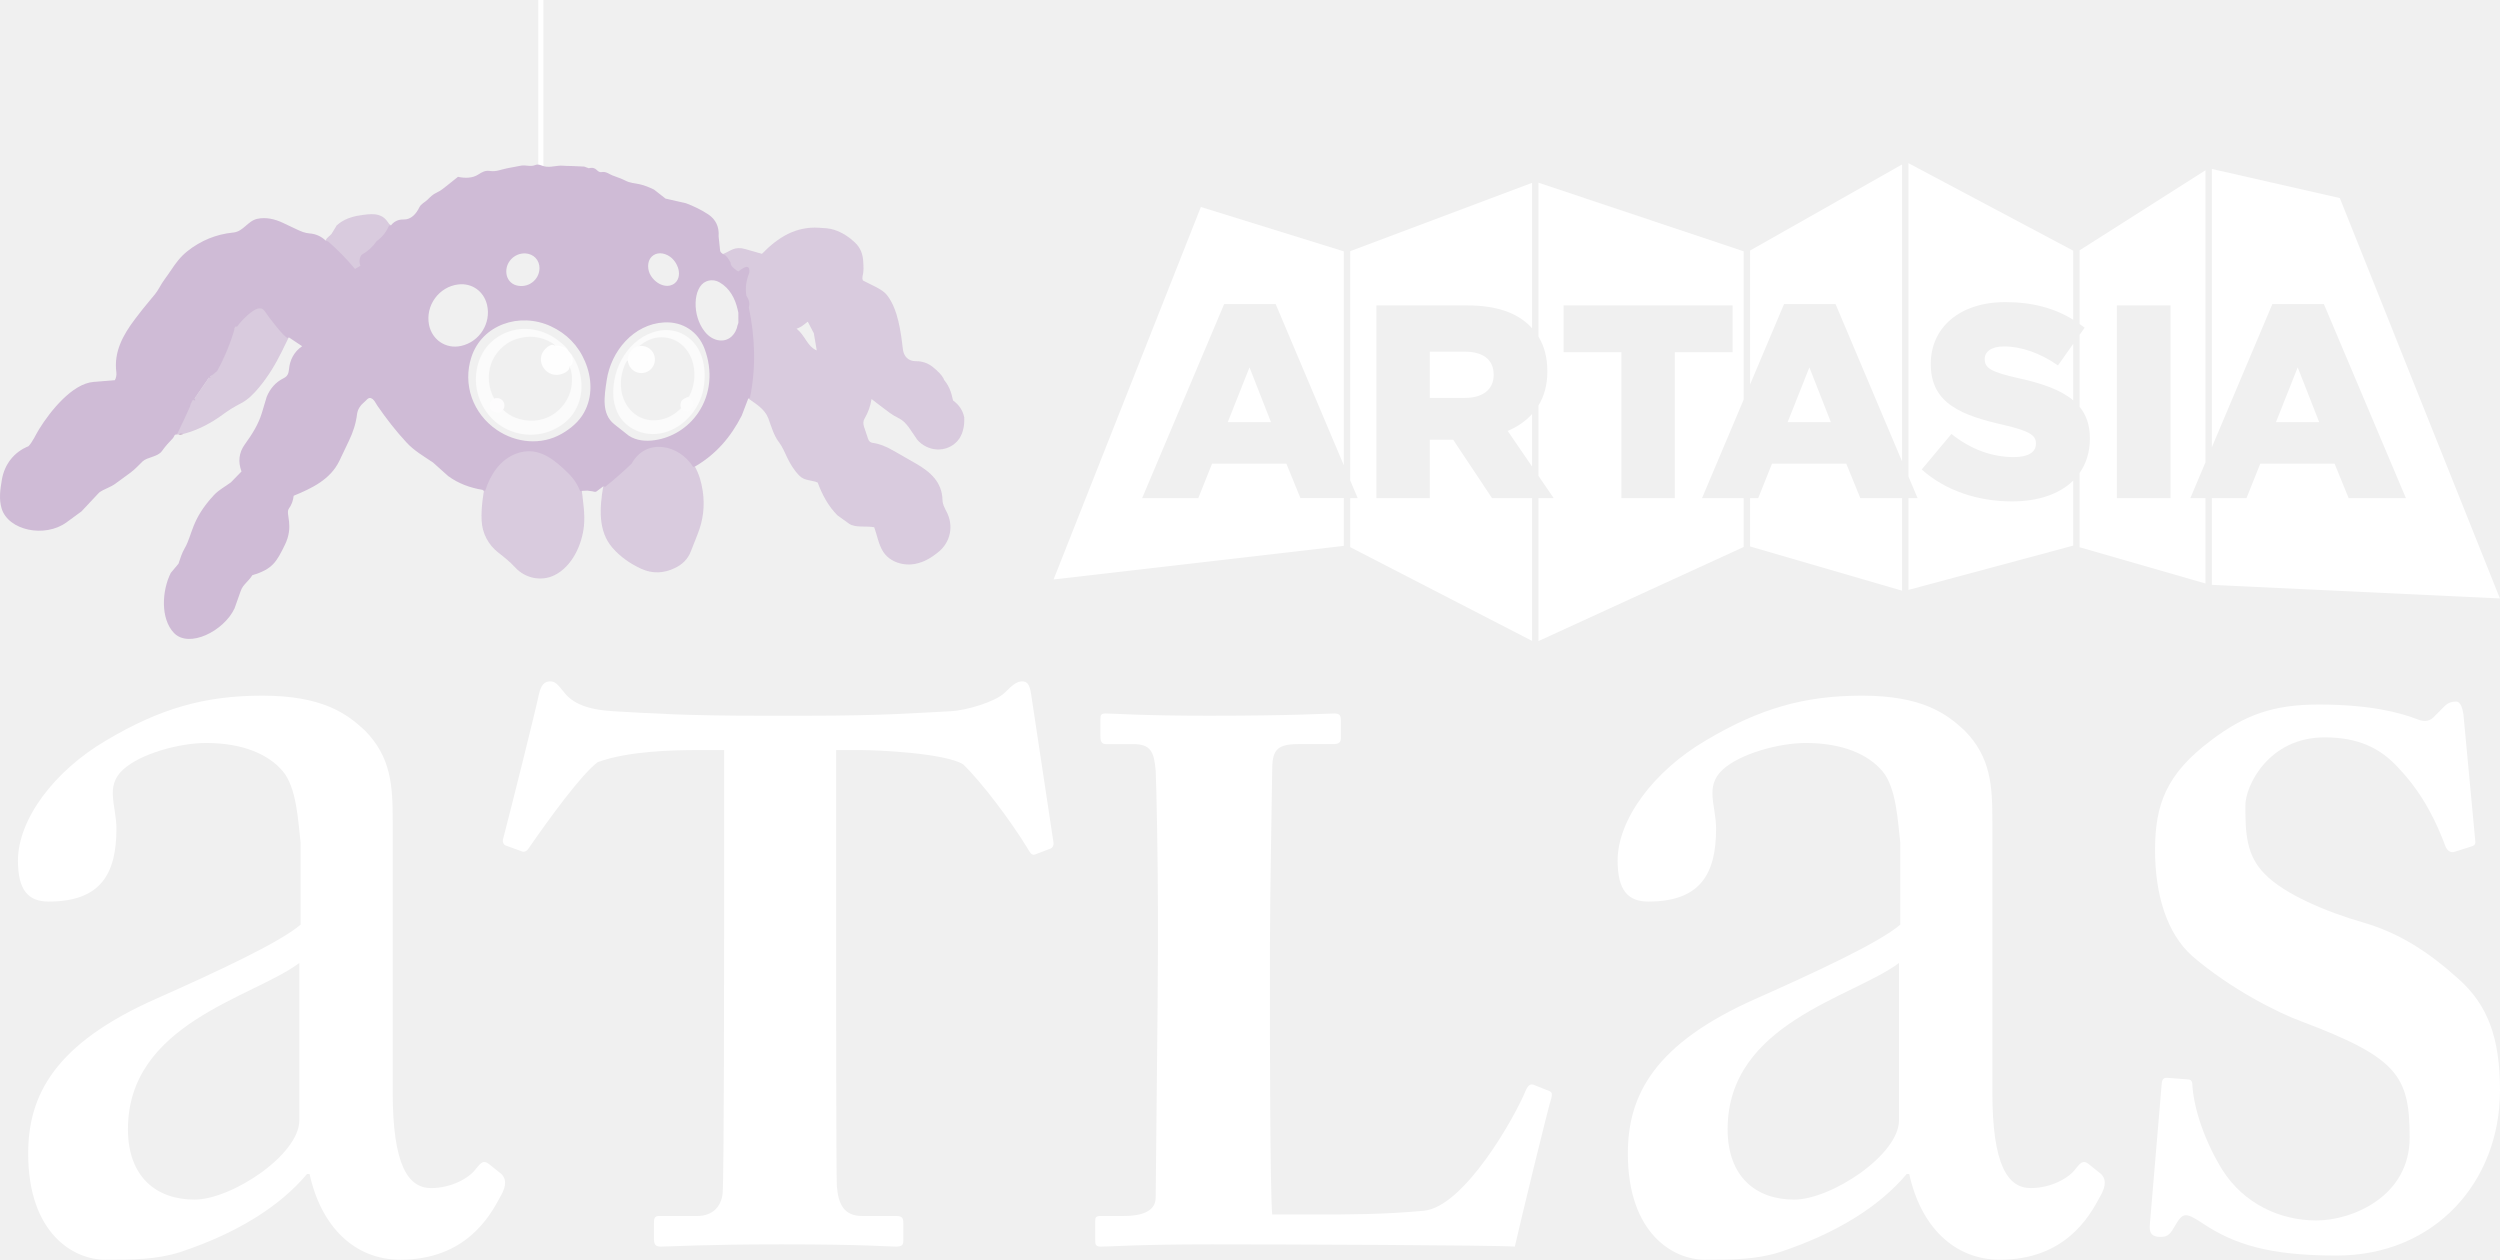
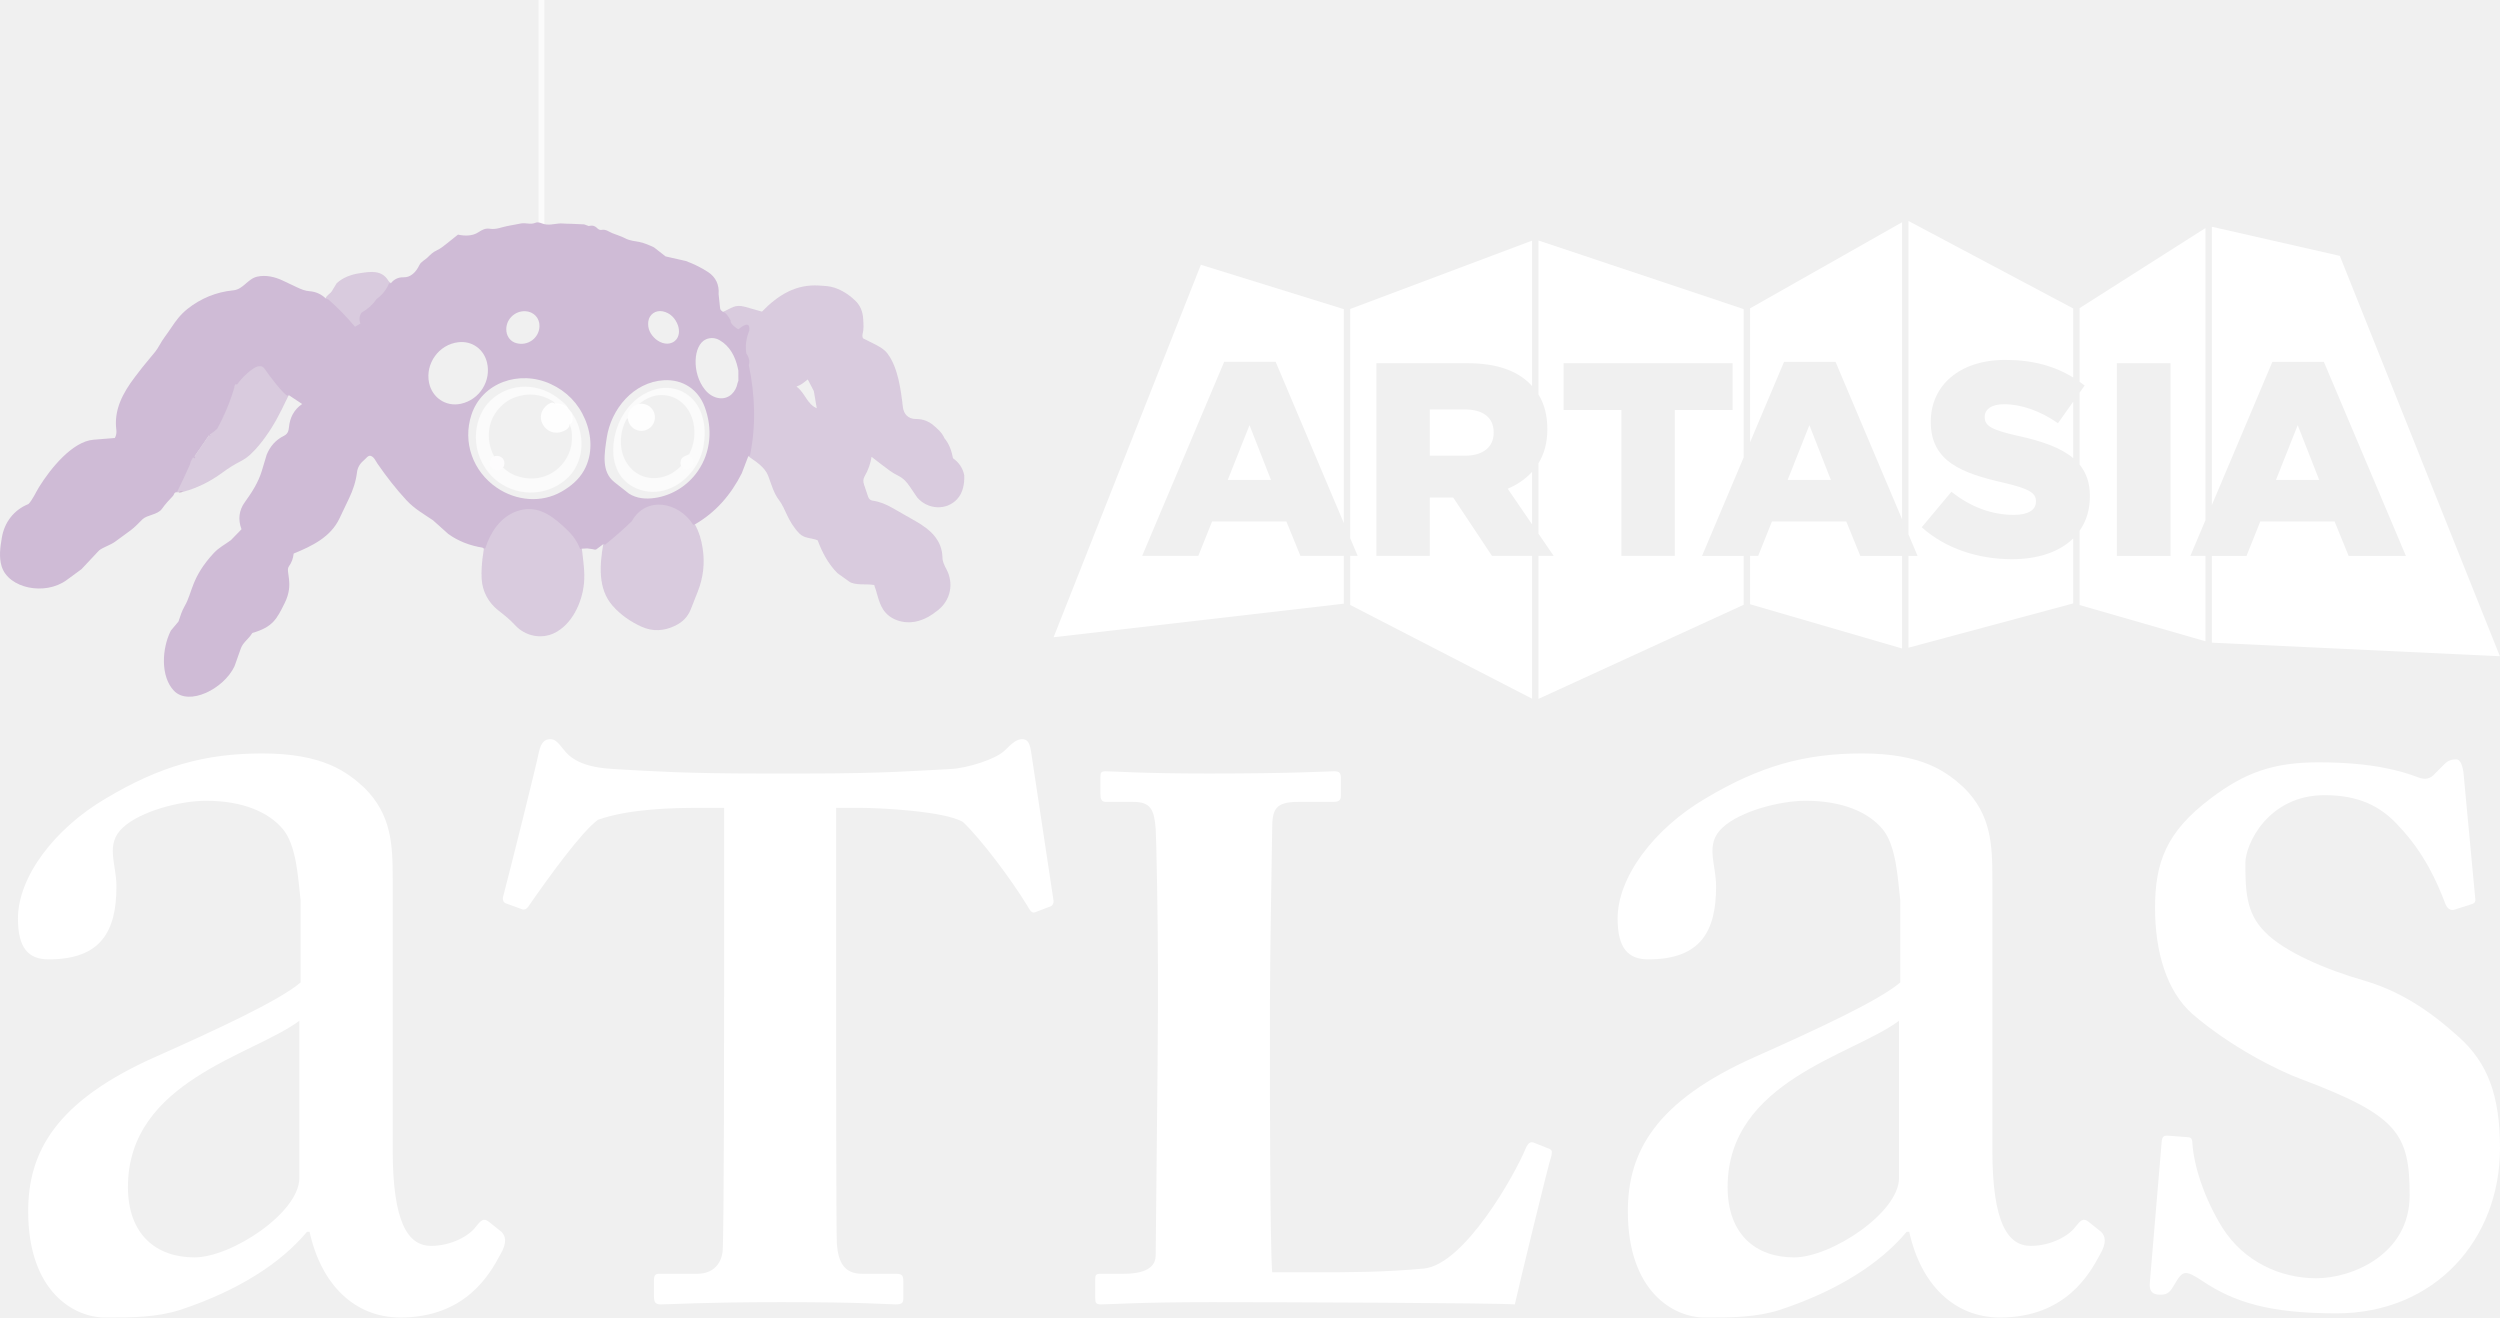
- <svg xmlns="http://www.w3.org/2000/svg" id="Layer_1" width="484.74" height="244.253" version="1.1" viewBox="0 0 484.74 244.253">
-   <line x1="104.869" y1="40.136" x2="104.869" fill="none" stroke="#fff" stroke-miterlimit="10" />
+ <svg xmlns="http://www.w3.org/2000/svg" id="Layer_1" width="484.74" height="255.459" version="1.1" viewBox="0 0 484.74 255.459">
+   <rect x="104.415" width="1.143" height="44.095" fill="#fff" opacity=".7" />
  <g>
-     <path d="M83.584,230.365c3.968,0,7.44-1.984,8.68-3.72.992-1.24,1.488-1.736,2.48-.992l2.48,1.984c.744.743,1.24,1.983-.248,4.464-1.984,3.72-6.696,12.151-19.344,12.151-8.928,0-15.376-6.447-17.608-16.615h-.496c-5.208,6.199-13.392,11.407-24.552,15.128-4.712,1.487-9.176,1.487-14.632,1.487-5.952,0-14.88-4.96-14.88-20.584,0-11.408,5.208-21.328,24.8-30.008,11.16-4.96,24.056-10.912,28.024-14.384v-15.872c-.496-4.216-.744-10.664-3.472-13.888-2.728-3.224-7.688-5.456-14.88-5.456-4.96,0-12.648,1.984-16.12,5.208-3.472,3.224-1.24,6.944-1.24,11.408,0,8.68-2.976,14.136-13.144,14.136-3.968,0-5.952-2.232-5.952-7.936,0-7.936,6.944-17.36,17.112-23.312,10.416-6.2,19.096-8.68,30.256-8.68,11.656,0,16.368,3.472,19.84,6.696,5.208,5.208,5.456,10.912,5.456,17.608v52.576c0,14.136,2.976,18.6,7.44,18.6ZM58.039,186.717c-8.928,6.696-33.232,11.656-33.232,32.24,0,9.176,5.456,13.641,12.896,13.641,7.192,0,20.336-8.681,20.336-15.376v-30.504Z" fill="#fff" />
-     <path d="M140.403,145.436h-5.067c-4.633,0-13.319.145-19.399,2.316-3.186,2.316-9.556,11.148-13.175,16.36-.435.724-.869,1.158-1.448,1.013l-3.185-1.158c-.579-.145-.724-.869-.579-1.303,1.593-6.08,6.37-25.19,6.949-28.086.435-1.882,1.158-2.461,2.172-2.461,1.013,0,1.447.579,2.75,2.171,1.592,2.027,4.343,3.33,9.555,3.62,7.673.434,13.754.869,28.811.869h8.396c15.781,0,22.006-.579,28.087-.869,3.185-.145,8.831-1.882,10.568-3.62,1.448-1.447,2.316-2.171,3.33-2.171,1.013,0,1.447.579,1.737,2.316l4.343,28.81c.145.579-.145,1.158-.579,1.303l-3.04,1.158c-.579.145-.869-.29-1.448-1.303-3.185-5.212-8.832-12.74-12.451-16.215-3.619-2.171-16.504-2.75-19.834-2.75h-4.778v39.813c0,2.027,0,42.564.145,44.735.289,3.62,1.447,5.791,4.922,5.791h6.515c1.303,0,1.448.435,1.448,1.448v3.33c0,.724-.145,1.158-1.448,1.158-1.448,0-6.081-.435-22.15-.435-15.346,0-21.427.435-23.454.435-1.158,0-1.303-.579-1.303-1.737v-2.751c0-1.014.145-1.448,1.013-1.448h7.384c2.896,0,4.633-1.736,4.922-4.343.29-3.04.29-47.486.29-50.237v-35.759Z" fill="#fff" />
-     <path d="M246.234,195.963c0,2.461,0,33.732.434,39.523h8.253c6.804,0,13.319,0,21.137-.724,7.818-.724,17.663-18.097,19.835-23.454.434-.868.868-1.303,1.736-.868l2.896,1.158c.434.289.434.434.289,1.303-.435,1.014-6.226,24.901-7.094,28.811-3.765-.29-45.46-.435-58.78-.435-14.332,0-19.545.435-21.427.435-1.013,0-1.158-.29-1.158-1.304v-3.619c0-.724.146-1.014,1.014-1.014h4.488c5.356,0,6.226-2.026,6.226-3.619,0-2.75.434-38.8.434-47.631v-8.107c0-9.266-.289-24.612-.434-26.928-.29-3.764-1.014-5.212-4.344-5.212h-5.356c-.869,0-1.014-.724-1.014-1.448v-3.475c0-.724.145-1.014,1.014-1.014,1.593,0,6.805.435,19.979.435,16.94,0,23.02-.435,24.323-.435,1.158,0,1.304.435,1.304,1.448v3.33c0,.724-.29,1.158-1.448,1.158h-6.805c-4.487,0-5.067,1.448-5.067,5.357,0,1.882-.434,23.743-.434,33.877v12.451Z" fill="#fff" />
-     <path d="M393.754,230.365c3.968,0,7.439-1.984,8.68-3.72.992-1.24,1.488-1.736,2.48-.992l2.479,1.984c.744.743,1.24,1.983-.248,4.464-1.983,3.72-6.695,12.151-19.344,12.151-8.928,0-15.376-6.447-17.608-16.615h-.496c-5.208,6.199-13.392,11.407-24.552,15.128-4.712,1.487-9.176,1.487-14.632,1.487-5.952,0-14.88-4.96-14.88-20.584,0-11.408,5.208-21.328,24.8-30.008,11.16-4.96,24.056-10.912,28.024-14.384v-15.872c-.496-4.216-.744-10.664-3.473-13.888-2.728-3.224-7.688-5.456-14.88-5.456-4.96,0-12.648,1.984-16.12,5.208s-1.24,6.944-1.24,11.408c0,8.68-2.976,14.136-13.144,14.136-3.968,0-5.952-2.232-5.952-7.936,0-7.936,6.944-17.36,17.112-23.312,10.416-6.2,19.096-8.68,30.256-8.68,11.656,0,16.368,3.472,19.84,6.696,5.208,5.208,5.456,10.912,5.456,17.608v52.576c0,14.136,2.977,18.6,7.44,18.6ZM368.21,186.717c-8.929,6.696-33.232,11.656-33.232,32.24,0,9.176,5.456,13.641,12.896,13.641,7.191,0,20.336-8.681,20.336-15.376v-30.504Z" fill="#fff" />
-     <path d="M424.079,209.282c.579,0,1.014.145,1.014,1.158.289,4.488,2.316,10.713,5.791,16.359,4.198,6.659,11.293,9.845,18.242,9.845s18.097-4.633,18.097-16.07c0-12.016-2.316-15.491-21.138-22.585-4.343-1.592-13.608-6.225-20.992-12.595-5.067-4.488-7.238-12.161-7.238-20.558,0-8.831,2.171-14.767,10.857-21.282,6.516-4.922,12.017-6.949,20.848-6.949,10.568,0,16.215,1.737,19.256,2.896,1.447.579,2.461.29,3.329-.724l1.882-1.882c.58-.579,1.304-.869,2.172-.869,1.014,0,1.303,1.593,1.448,2.461l2.316,24.756c0,.579-.29.724-.724.869l-3.186,1.013c-.724.29-1.447,0-1.882-1.013-1.593-4.199-4.054-9.845-8.977-15.057-3.619-4.054-7.962-6.081-14.478-6.081-10.857,0-15.346,9.411-15.346,13.175,0,5.356.145,9.7,3.764,13.319,3.765,3.909,12.017,7.384,19.11,9.41,6.949,2.027,12.596,5.646,18.531,11.003,5.646,5.067,7.963,11.438,7.963,21.572,0,17.663-12.596,31.996-31.706,31.996-13.029,0-19.834-2.172-25.914-6.226-1.738-1.158-2.606-1.593-3.33-1.593-.869,0-1.448,1.014-2.316,2.461-.869,1.593-1.593,1.738-2.606,1.738-1.593,0-2.171-.725-2.026-2.316l2.316-27.508c.145-1.014.579-1.014,1.158-1.014l3.764.29Z" fill="#fff" />
+     <path d="M83.584,241.571c3.968,0,7.44-1.984,8.68-3.72.992-1.24,1.488-1.736,2.48-.992l2.48,1.984c.744.743,1.24,1.983-.248,4.464-1.984,3.72-6.696,12.151-19.344,12.151-8.928,0-15.376-6.447-17.608-16.615h-.496c-5.208,6.199-13.392,11.407-24.552,15.128-4.712,1.487-9.176,1.487-14.632,1.487-5.952,0-14.88-4.96-14.88-20.584,0-11.408,5.208-21.328,24.8-30.008,11.16-4.96,24.056-10.912,28.024-14.384v-15.872c-.496-4.216-.744-10.664-3.472-13.888-2.728-3.224-7.688-5.456-14.88-5.456-4.96,0-12.648,1.984-16.12,5.208-3.472,3.224-1.24,6.944-1.24,11.408,0,8.68-2.976,14.136-13.144,14.136-3.968,0-5.952-2.232-5.952-7.936,0-7.936,6.944-17.36,17.112-23.312,10.416-6.2,19.096-8.68,30.256-8.68,11.656,0,16.368,3.472,19.84,6.696,5.208,5.208,5.456,10.912,5.456,17.608v52.576c0,14.136,2.976,18.6,7.44,18.6ZM58.039,197.923c-8.928,6.696-33.232,11.656-33.232,32.24,0,9.176,5.456,13.641,12.896,13.641,7.192,0,20.336-8.681,20.336-15.376v-30.504Z" fill="#fff" />
+     <path d="M140.403,156.642h-5.067c-4.633,0-13.319.145-19.399,2.316-3.186,2.316-9.556,11.148-13.175,16.36-.435.724-.869,1.158-1.448,1.013l-3.185-1.158c-.579-.145-.724-.869-.579-1.303,1.593-6.08,6.37-25.19,6.949-28.086.435-1.882,1.158-2.461,2.172-2.461,1.013,0,1.447.579,2.75,2.171,1.592,2.027,4.343,3.33,9.555,3.62,7.673.434,13.754.869,28.811.869h8.396c15.781,0,22.006-.579,28.087-.869,3.185-.145,8.831-1.882,10.568-3.62,1.448-1.447,2.316-2.171,3.33-2.171,1.013,0,1.447.579,1.737,2.316l4.343,28.81c.145.579-.145,1.158-.579,1.303l-3.04,1.158c-.579.145-.869-.29-1.448-1.303-3.185-5.212-8.832-12.74-12.451-16.215-3.619-2.171-16.504-2.75-19.834-2.75h-4.778v39.813c0,2.027,0,42.564.145,44.735.289,3.62,1.447,5.791,4.922,5.791h6.515c1.303,0,1.448.435,1.448,1.448v3.33c0,.724-.145,1.158-1.448,1.158-1.448,0-6.081-.435-22.15-.435-15.346,0-21.427.435-23.454.435-1.158,0-1.303-.579-1.303-1.737v-2.751c0-1.014.145-1.448,1.013-1.448h7.384c2.896,0,4.633-1.736,4.922-4.343.29-3.04.29-47.486.29-50.237v-35.759Z" fill="#fff" />
+     <path d="M246.234,207.169c0,2.461,0,33.732.434,39.523h8.253c6.804,0,13.319,0,21.137-.724,7.818-.724,17.663-18.097,19.835-23.454.434-.868.868-1.303,1.736-.868l2.896,1.158c.434.289.434.434.289,1.303-.435,1.014-6.226,24.901-7.094,28.811-3.765-.29-45.46-.435-58.78-.435-14.332,0-19.545.435-21.427.435-1.013,0-1.158-.29-1.158-1.304v-3.619c0-.724.146-1.014,1.014-1.014h4.488c5.356,0,6.226-2.026,6.226-3.619,0-2.75.434-38.8.434-47.631v-8.107c0-9.266-.289-24.612-.434-26.928-.29-3.764-1.014-5.212-4.344-5.212h-5.356c-.869,0-1.014-.724-1.014-1.448v-3.475c0-.724.145-1.014,1.014-1.014,1.593,0,6.805.435,19.979.435,16.94,0,23.02-.435,24.323-.435,1.158,0,1.304.435,1.304,1.448v3.33c0,.724-.29,1.158-1.448,1.158h-6.805c-4.487,0-5.067,1.448-5.067,5.357,0,1.882-.434,23.743-.434,33.877v12.451Z" fill="#fff" />
+     <path d="M393.754,241.571c3.968,0,7.439-1.984,8.68-3.72.992-1.24,1.488-1.736,2.48-.992l2.479,1.984c.744.743,1.24,1.983-.248,4.464-1.983,3.72-6.695,12.151-19.344,12.151-8.928,0-15.376-6.447-17.608-16.615h-.496c-5.208,6.199-13.392,11.407-24.552,15.128-4.712,1.487-9.176,1.487-14.632,1.487-5.952,0-14.88-4.96-14.88-20.584,0-11.408,5.208-21.328,24.8-30.008,11.16-4.96,24.056-10.912,28.024-14.384v-15.872c-.496-4.216-.744-10.664-3.473-13.888-2.728-3.224-7.688-5.456-14.88-5.456-4.96,0-12.648,1.984-16.12,5.208s-1.24,6.944-1.24,11.408c0,8.68-2.976,14.136-13.144,14.136-3.968,0-5.952-2.232-5.952-7.936,0-7.936,6.944-17.36,17.112-23.312,10.416-6.2,19.096-8.68,30.256-8.68,11.656,0,16.368,3.472,19.84,6.696,5.208,5.208,5.456,10.912,5.456,17.608v52.576c0,14.136,2.977,18.6,7.44,18.6ZM368.21,197.923c-8.929,6.696-33.232,11.656-33.232,32.24,0,9.176,5.456,13.641,12.896,13.641,7.191,0,20.336-8.681,20.336-15.376v-30.504Z" fill="#fff" />
+     <path d="M424.079,220.488c.579,0,1.014.145,1.014,1.158.289,4.488,2.316,10.713,5.791,16.359,4.198,6.659,11.293,9.845,18.242,9.845s18.097-4.633,18.097-16.07c0-12.016-2.316-15.491-21.138-22.585-4.343-1.592-13.608-6.225-20.992-12.595-5.067-4.488-7.238-12.161-7.238-20.558,0-8.831,2.171-14.767,10.857-21.282,6.516-4.922,12.017-6.949,20.848-6.949,10.568,0,16.215,1.737,19.256,2.896,1.447.579,2.461.29,3.329-.724l1.882-1.882c.58-.579,1.304-.869,2.172-.869,1.014,0,1.303,1.593,1.448,2.461l2.316,24.756c0,.579-.29.724-.724.869l-3.186,1.013c-.724.29-1.447,0-1.882-1.013-1.593-4.199-4.054-9.845-8.977-15.057-3.619-4.054-7.962-6.081-14.478-6.081-10.857,0-15.346,9.411-15.346,13.175,0,5.356.145,9.7,3.764,13.319,3.765,3.909,12.017,7.384,19.11,9.41,6.949,2.027,12.596,5.646,18.531,11.003,5.646,5.067,7.963,11.438,7.963,21.572,0,17.663-12.596,31.996-31.706,31.996-13.029,0-19.834-2.172-25.914-6.226-1.738-1.158-2.606-1.593-3.33-1.593-.869,0-1.448,1.014-2.316,2.461-.869,1.593-1.593,1.738-2.606,1.738-1.593,0-2.171-.725-2.026-2.316l2.316-27.508c.145-1.014.579-1.014,1.158-1.014l3.764.29Z" fill="#fff" />
  </g>
-   <path d="M297.061,96.58v27.687l-35.258-18.174v-9.513h1.447l-1.447-3.423v-44.456l35.258-13.25v28.201c-.117-.125-.224-.256-.347-.377-2.508-2.562-6.457-4.056-12.169-4.056h-17.666v37.361h10.354v-11.315h4.537l7.525,11.315h7.766ZM246.437,81.849l-4.164-10.621-4.216,10.621h8.38ZM277.233,68.186v8.966h6.832c3.523,0,5.55-1.708,5.55-4.43v-.107c0-2.936-2.135-4.43-5.604-4.43h-6.778ZM297.061,90.458v-10.174c-1.255,1.387-2.857,2.479-4.723,3.273l4.723,6.901ZM345.923,58.953h9.981l12.897,30.51V31.89l-29.474,16.692v25.975l6.596-15.605ZM354.997,81.849l-4.164-10.621-4.216,10.621h8.38ZM252.148,96.58l-2.721-6.672h-14.411l-2.668,6.672h-10.889l15.905-37.628h9.981l13.218,31.268v-41.479l-27.721-8.606-28.554,72.217,56.275-6.508v-9.265h-8.414ZM360.708,96.58l-2.721-6.672h-14.411l-2.668,6.672h-1.58v9.374l29.474,8.578v-17.951h-8.094ZM453.684,38.407l-24.814-5.646v53.957l11.736-27.765h9.981l15.906,37.628h-11.102l-2.721-6.672h-14.411l-2.668,6.672h-6.72v16.822l55.845,2.63-31.031-77.625ZM441.301,81.849h8.38l-4.164-10.621-4.216,10.621ZM388.57,67.172c-2.509,0-3.737,1.067-3.737,2.401v.107c0,1.708,1.281,2.455,6.458,3.63,4.614,1.003,8.277,2.275,10.692,4.314v-10.939l-2.952,4.17c-3.416-2.402-7.152-3.683-10.461-3.683ZM427.629,96.58v16.555l-24.405-7.028v-14.398c1.282-1.825,1.997-4.056,1.997-6.657v-.107c0-2.523-.705-4.491-1.997-6.072v-13.941l.984-1.39c-.319-.256-.654-.485-.984-.722v-14.281l24.405-15.525v56.64l-2.927,6.926h2.927ZM420.859,59.219h-10.408v37.361h10.408v-37.361ZM390.118,97.221c-6.618,0-12.917-2.082-17.507-6.191l5.765-6.886c3.683,2.936,7.792,4.484,12.115,4.484,2.775,0,4.269-.961,4.269-2.562v-.107c0-1.548-1.227-2.402-6.297-3.576-7.953-1.815-14.091-4.056-14.091-11.741v-.107c0-6.939,5.498-11.955,14.465-11.955,5.24,0,9.525,1.181,13.146,3.416v-13.391l-31.941-16.967v60.762l1.767,4.181h-1.767v17.799l31.941-8.584v-12.603c-2.647,2.599-6.777,4.027-11.865,4.027ZM338.086,96.58v9.478l-39.784,18.244v-27.722h2.949l-2.949-4.308v-13.641c1.101-1.801,1.721-3.979,1.721-6.548v-.107c0-2.642-.586-4.865-1.721-6.703v-29.847l39.784,13.302v28.767l-8.067,19.086h8.067ZM324.735,68.293h11.209v-9.074h-32.77v9.074h11.208v28.287h10.354v-28.287Z" fill="#fff" />
-   <path d="M112.821,95.183c.223,2.107.632,4.48.412,6.725-.369,3.765-2.343,7.957-5.716,9.619-2.569,1.265-5.699.604-7.625-1.5-1.038-1.134-2.112-1.965-3.301-2.903-1.913-1.51-3.066-3.687-3.201-6.125-.154-2.78.453-5.734.432-5.795-.032-.096-.144-.19-.278-.224.33.053.414-.206.496-.491.633-2.206,1.873-4.075,3.649-5.51,2.468-1.994,5.919-2.443,8.663-.75l2.54,1.945c1.613,1.235,2.99,2.633,3.618,4.582l.311.427Z" fill="#cfbbd6" opacity=".7" />
-   <path d="M134.736,90.472c.821,1.468,1.266,3.024,1.522,4.743.425,2.846.094,5.596-.963,8.282l-1.35,3.428c-.602,1.527-1.624,2.499-3.049,3.197-2.1,1.029-4.321,1.178-6.516.181-2.125-.965-4.082-2.309-5.634-4.098-2.833-3.263-2.471-7.816-1.78-11.897l4.362-3.685c.83-.701,1.343-1.51,2.012-2.363,2.396-3.054,8.204-2.453,10.93,1.633l.466.578Z" fill="#cfbbd6" opacity=".7" />
-   <path d="M186.963,80.942c-.285-1.402-1.023-2.469-2.179-3.297-.282-1.435-.723-2.774-1.665-3.886-.456-1.069-1.284-1.789-2.142-2.512-.975-.821-2.103-1.22-3.386-1.212-1.489.009-2.372-.943-2.533-2.358-.387-3.397-.962-7.66-2.972-10.323-.719-.953-1.786-1.474-2.811-1.986l-1.884-.942c-.191-.096-.2-.627-.15-.814.276-1.034.188-1.965.126-2.996-.084-1.404-.554-2.599-1.572-3.57-1.146-1.093-2.481-1.965-4.015-2.477-.962-.321-1.958-.345-2.963-.41-4.505-.291-7.961,1.844-11.076,5.058l-3.197-.912c-2.14-.611-2.768.331-4.364.95.255.893,1.32,1.092,1.327,2.563l1.675,1.182,1.679-1.096c.379.672-0,1.203-.161,1.798-.243.903-.399,1.855-.448,2.797-.04.772.463,1.547.761,2.177.163.343-.178.701-.13.95l.558,2.912.399,4.196c.3,3.153.017,6.237-.624,9.329l-.131,1.193c1.475,1.043,3.194,2.063,3.868,3.809.637,1.651,1.022,3.298,2.128,4.739,1.246,1.624,1.639,4.103,3.928,6.445.976.998,2.374.805,3.536,1.311.874,2.339,2.036,4.565,3.829,6.36l2.249,1.616c1.163.836,3.346.409,4.884.687.57,1.559.808,3.258,1.704,4.697,1.29,2.072,4.003,2.872,6.311,2.4,1.706-.349,3.023-1.169,4.329-2.2,2.484-1.96,3.144-5.204,1.628-8.016-.352-.653-.72-1.381-.736-2.157-.072-3.463-2.359-5.475-5.198-7.095l-4.535-2.587c-1.213-.692-2.455-1.214-3.863-1.407-.395-.054-.687-.348-.818-.735l-.778-2.314c-.212-.631-.221-1.116.101-1.673.685-1.184,1.131-2.41,1.336-3.765l2.093,1.604c.981.752,1.928,1.499,3.05,2.046,1.002.489,1.642,1.182,2.264,2.098l1.44,2.118c1.984,2.339,5.617,2.633,7.744.34,1.155-1.244,1.453-3.013,1.383-4.64ZM154.439,63.741c.93-.308,1.409-.783,2.19-1.372l1.169,2.25.567,3.336c-1.923-.844-2.198-2.898-3.927-4.214Z" fill="#cfbbd6" opacity=".7" />
-   <path d="M75.802,43.692l-.94,1.824c-.812.75-1.665,1.326-2.245,2.281-.784,1.291-2.263,1.207-2.549,2.335-.153.601.043,1.013.358,1.533-.695.229-1.129.507-1.682.933-1.779-2.175-3.641-4.11-5.6-5.954.191-.643.888-.877,1.205-1.398l.935-1.538c1.248-1.149,2.883-1.711,4.549-1.954,2.049-.3,4.146-.66,5.443,1.428.136.219.317.378.526.51Z" fill="#cfbbd6" opacity=".7" />
-   <path d="M35.493,84.16c-.274.072-.531.096-.82.092.186-.231.541-.185.82-.092Z" fill="#a888a6" />
-   <path d="M135.819,68.522c-1.375-3.299-4.753-5.127-8.241-4.36-5.596,1.23-9.05,7.159-8.648,12.831.068.955.315,1.866.677,2.741.609,1.471,1.722,2.686,3.124,3.443,3.925,2.119,8.466.676,11.314-2.799,1.317-1.607,2.254-3.642,2.457-5.724.292-2.035.14-4.161-.682-6.132ZM133.324,77.414c1.625.408.472,2.918-.877,1.782l-.395-.063h0c-.692.72-1.497,1.315-2.37,1.714h0c-2.358,1.079-5.121.854-7.077-.986-1.266-1.191-1.973-2.801-2.161-4.455v-0c-.196-1.729.115-3.46.901-5.068.111-.227.212-.369.395-.408h0l.3-.217c-.001-1.071.729-2.004,1.769-2.26l.138-.344h0c1.197-1.009,2.694-1.727,4.341-1.71,3.228.033,5.538,2.392,6.163,5.411.417,2.013.162,4.15-.831,6.049l-.537.245v0l.241.31Z" fill="#fff" opacity=".7" />
-   <path d="M121.74,69.93c-.117-1.373.846-2.604,2.207-2.82,1.068-.17,2.131.331,2.679,1.262s.471,2.104-.195,2.955-1.786,1.208-2.822.9-1.778-1.22-1.87-2.297Z" fill="#fefefe" />
-   <path d="M133.083,77.104c.403-.027.827.073,1.068.429.208.307.34.736.243,1.172-.128.573-.557.978-1.063,1.081-.533.11-1.05-.14-1.279-.653-.162-.362-.139-.851.06-1.327.133-.317.564-.516.971-.701Z" fill="#fcfcfc" />
-   <path d="M145.19,59.613c.228-.728.071-1.483-.469-2.265-.247-1.451-.059-2.933.564-4.447.166-1.442-.533-1.534-2.099-.276-.221-.008-1.717-1.108-1.497-1.634-.303-.624-.889-1.579-1.51-1.735-.171-.142-.509-.288-.553-.694l-.291-2.737c.144-1.779-.521-3.273-2.014-4.261-1.339-.886-2.785-1.585-4.32-2.158l-3.955-.901-2.23-1.743c-.88-.418-1.841-.84-2.804-1.04-.952-.198-1.853-.234-2.763-.708-.818-.426-1.701-.676-2.548-1.023-.681-.279-1.191-.772-2.055-.625-.956.162-.888-1.152-2.483-.742l-.894-.326-2.476-.11c-.628-.028-1.019.007-1.6-.055-1.176-.124-2.431.406-3.626.128-.559-.13-1.175-.52-1.762-.267-.946.409-1.844-.052-2.771.123l-2.692.511c-1.16.22-2.149.723-3.377.517-.865-.144-1.543.246-2.206.679-1.173.766-2.619.744-3.96.461l-2.113,1.689c-.65.52-1.273,1.036-2.03,1.378-.714.324-1.199.814-1.752,1.36-.502.496-1.275.818-1.591,1.483-.627,1.316-1.65,2.417-3.086,2.367-1.011-.035-1.834.393-2.424,1.129l-.373.048c-.506,1.222-1.31,2.233-2.411,3.031-.744,1.089-1.711,1.965-2.902,2.628-.447.631-.527,1.346-.241,2.142l-1.044.605c-1.594-1.915-3.32-3.683-5.177-5.304l-.509-.198c-.848-.798-1.903-1.298-3.109-1.382-.9-.063-1.693-.403-2.48-.775l-2.755-1.302c-1.503-.71-3.237-1.112-4.903-.757-1.872.4-2.708,2.475-4.667,2.661-3.283.311-6.335,1.574-8.885,3.606-1.339,1.067-2.248,2.28-3.171,3.68-.767,1.164-1.633,2.194-2.302,3.435-.477.885-1.13,1.634-1.779,2.395-1.044,1.223-1.986,2.432-2.954,3.714-2.319,3.07-4.09,6.32-3.584,10.246.069.536-.026,1.093-.287,1.556l-4.138.333c-4.115.331-8.371,5.644-10.55,9.165-.656,1.06-1.237,2.438-2.058,3.303-2.796,1.116-4.66,3.501-5.165,6.509-.31,1.848-.605,3.75-.034,5.594,1.314,4.245,8.387,5.728,12.602,2.638l2.875-2.107,3.423-3.65c.939-.697,2.135-.978,3.144-1.717l2.942-2.153c.897-.656,1.549-1.418,2.338-2.171.879-.84,2.934-.858,3.743-1.999.653-.921,1.348-1.676,2.151-2.515.207-.216.213-.71.648-.705l.219-.213c.841-1.723,1.641-3.435,2.398-5.135.114-.521.323-.977.627-1.369.372.224.518.116.303-.268.927-1.356,1.859-2.714,2.796-4.072.253.208.369.127.168-.116.484-.352.953-.735,1.406-1.149,1.495-2.73,2.632-5.499,3.482-8.529l.43-.118c.639-.993,3.013-3.433,4.226-3.484.618-.026.811.155,1.184.663.458.773,3.846,5.198,4.37,5.065.069-.018.131-.063.19-.117l2.598,1.727c-1.591,1.075-2.397,2.679-2.559,4.51-.066.75-.275,1.318-.992,1.669-1.568.765-2.669,2.025-3.327,3.648l-.931,3.095c-.68,2.261-1.939,4.217-3.315,6.119-1.132,1.565-1.349,3.36-.637,5.245l-2.063,2.118c-1.146.844-2.327,1.436-3.287,2.469-4.425,4.76-4.146,7.701-5.663,10.297-.574.982-.845,1.948-1.209,3.008l-1.482,1.762c-1.752,3.48-2.021,8.89.596,11.647,2.889,3.042,9.668-.316,11.752-4.738l1.219-3.439c.433-1.222,1.484-1.779,2.236-3.013,3.966-1.163,4.713-2.646,6.284-5.823,1.878-3.796.077-6.082.803-7.09.541-.75.818-1.537.93-2.488,3.577-1.464,7.151-3.186,8.869-6.788l1.855-3.889c.777-1.63,1.335-3.285,1.555-5.088.126-1.033.666-1.781,1.461-2.446.287-.24.717-.861,1.169-.736.69.192.974.992,1.361,1.55,1.734,2.504,3.551,4.848,5.619,7.08,1.5,1.62,3.34,2.657,5.135,3.874l2.944,2.635c1.979,1.448,4.296,2.283,6.636,2.659.328.194.518.221.571.08.978-3.074,2.898-5.989,6.047-7.125,3.629-1.309,6.447.512,8.995,2.844,1.514,1.386,2.577,2.513,3.327,4.469l.337-.064,1.045-.052.953.13c.203.004.582.217.825.035l1.322-.989.373.09c1.78-1.426,3.494-2.931,5.143-4.515,2.792-5.029,9.182-3.728,11.915.661l.34-.072c4.05-2.34,6.953-5.705,9.085-9.902l1.264-3.31.33-.162c1.217-5.83.968-11.809-.226-17.484ZM101.87,49.137c1.575.075,2.762,1.272,2.735,2.889-.038,2.283-2.251,3.934-4.508,3.298-1.072-.302-1.759-1.184-1.9-2.24-.29-2.17,1.514-4.05,3.673-3.947ZM83.189,62.996c-.75-3.73,1.919-7.429,5.717-7.85,2.646-.293,4.903,1.364,5.521,3.927.852,3.534-1.398,7.211-5.05,8.007-2.952.644-5.612-1.22-6.188-4.085ZM113.242,79.995c-.996,1.799-2.591,3.108-4.315,4.102-3.971,2.29-8.853,1.808-12.587-.732-4.629-3.148-6.684-8.805-4.928-14.154,2.05-6.243,9.329-8.758,15.4-5.945,3.043,1.41,5.326,3.721,6.643,6.867,1.312,3.133,1.511,6.748-.213,9.862ZM125.705,51.11c.195-1.385,1.437-2.233,2.819-1.946,1.396.29,2.416,1.317,2.911,2.673.367,1.004.331,2.335-.61,3.086-1.144.912-2.677.473-3.67-.365-1.044-.88-1.642-2.076-1.449-3.448ZM135.314,80.128c-1.943,2.815-4.998,4.746-8.386,5.224-1.743.246-3.5.098-4.994-.863l-2.812-2.219c-2.555-2.016-1.935-5.495-1.489-8.521.837-5.686,5.225-10.885,11.097-11.23,3.615-.213,6.613,1.755,7.873,5.081,1.58,4.172,1.292,8.79-1.289,12.529ZM143.011,63.065c-.314,1.693-1.588,3.092-3.413,2.948-1.147-.09-2.168-.746-2.908-1.66-2.612-3.228-2.293-8.691.206-9.769.873-.377,1.818-.296,2.621.164,1.987,1.136,3.042,3.166,3.524,5.333l.121.542.01,1.965-.16.477Z" fill="#cfbbd6" />
-   <path d="M107.558,67.052c.983-.11,1.956.142,2.592.9l.523.624c.443.724.682,2.319-.317,2.485.25.658-.716,1.191-1.261,1.404-3.053,1.192-5.64-2.501-3.349-4.829.41-.417,1.333-1.117,1.813-.584Z" fill="#fefefe" />
-   <path d="M110.672,68.576c.158.868.165,1.745-.317,2.485h0c.626.832.632,2.785.423,4.014-.388,2.287-1.869,4.278-3.675,5.364-2.319,1.394-4.826,1.419-7.168.548h0c-.862-.32-1.688-.873-2.394-1.55h0l-.339-.082c-1.273,1.035-2.811-.677-1.392-1.729l-0-.34h0c-1.099-2.078-1.35-4.489-.607-6.674.762-2.241,2.635-4.016,4.524-4.729,2.67-1.007,5.171-.676,7.355.647.25.152.442.268.475.523.249.258.644.384,1.186.377l.554.217c.29.285.574.387.852.305-.29-.667-.892-1.089-1.488-1.595-3.885-3.298-9.569-3.615-13.468.008-1.711,1.59-2.646,3.866-2.874,6.102-.297,2.911.608,5.74,2.415,7.968,3.132,3.863,8.729,5.01,13.118,2.619,1.45-.79,2.73-1.864,3.571-3.289.511-.866.895-1.768,1.112-2.776.622-2.878-.082-6.072-1.863-8.412Z" fill="#fff" opacity=".7" />
-   <path d="M97.541,79.437c-.394.512-1.047.66-1.664.463-.49-.156-.921-.598-.943-1.295-.015-.47.287-1.092.876-1.32.616-.239,1.311-.007,1.656.391.422.487.451,1.272.075,1.761Z" fill="#fdfcfd" />
-   <path d="M54.975,64.402c-1.583-1.289-2.413-3.284-3.807-4.697-1.028-.733-2.459.44-3.191,1.046-1.047.867-1.787,1.579-2.388,2.645v0c-.49.867-.724,1.783-1.113,2.809l-1.259,3.326-1.54,2.501-.976,1.042h0c-.035.037-.12.101-.168.116-.937,1.358-1.869,2.715-2.796,4.072l-.303.268c-.351.095-.475.564-.651.925l-2.491,5.091c-.128.262-.294.45-.101.701l.482.005c.263-.092.536-.123.82-.092,2.757-.73,5.348-2.041,7.699-3.777,1.127-.832,2.217-1.514,3.461-2.147,1.453-.739,2.565-1.905,3.556-3.094,1.734-2.081,3.167-4.415,4.395-6.909l1.385-2.828c-.329-.219-.618-.681-1.013-1.003ZM42.461,72.055h0v-0.0 0Z" fill="#cfbbd6" opacity=".7" />
+   <path d="M297.061,107.786v27.687l-35.258-18.174v-9.513h1.447l-1.447-3.423v-44.456l35.258-13.25v28.201c-.117-.125-.224-.256-.347-.377-2.508-2.562-6.457-4.056-12.169-4.056h-17.666v37.361h10.354v-11.315h4.537l7.525,11.315h7.766ZM246.437,93.056l-4.164-10.621-4.216,10.621h8.38ZM277.233,79.392v8.966h6.832c3.523,0,5.55-1.708,5.55-4.43v-.107c0-2.936-2.135-4.43-5.604-4.43h-6.778ZM297.061,101.665v-10.174c-1.255,1.387-2.857,2.479-4.723,3.273l4.723,6.901ZM345.923,70.159h9.981l12.897,30.51v-57.573l-29.474,16.692v25.975l6.596-15.605ZM354.997,93.056l-4.164-10.621-4.216,10.621h8.38ZM252.148,107.786l-2.721-6.672h-14.411l-2.668,6.672h-10.889l15.905-37.628h9.981l13.218,31.268v-41.479l-27.721-8.606-28.554,72.217,56.275-6.508v-9.265h-8.414ZM360.708,107.786l-2.721-6.672h-14.411l-2.668,6.672h-1.58v9.374l29.474,8.578v-17.951h-8.094ZM453.684,49.614l-24.814-5.646v53.957l11.736-27.765h9.981l15.906,37.628h-11.102l-2.721-6.672h-14.411l-2.668,6.672h-6.72v16.822l55.845,2.63-31.031-77.625ZM441.301,93.056h8.38l-4.164-10.621-4.216,10.621ZM388.57,78.378c-2.509,0-3.737,1.067-3.737,2.401v.107c0,1.708,1.281,2.455,6.458,3.63,4.614,1.003,8.277,2.275,10.692,4.314v-10.939l-2.952,4.17c-3.416-2.402-7.152-3.683-10.461-3.683ZM427.629,107.786v16.555l-24.405-7.028v-14.398c1.282-1.825,1.997-4.056,1.997-6.657v-.107c0-2.523-.705-4.491-1.997-6.072v-13.941l.984-1.39c-.319-.256-.654-.485-.984-.722v-14.281l24.405-15.525v56.64l-2.927,6.926h2.927ZM420.859,70.426h-10.408v37.361h10.408v-37.361ZM390.118,108.427c-6.618,0-12.917-2.082-17.507-6.191l5.765-6.886c3.683,2.936,7.792,4.484,12.115,4.484,2.775,0,4.269-.961,4.269-2.562v-.107c0-1.548-1.227-2.402-6.297-3.576-7.953-1.815-14.091-4.056-14.091-11.741v-.107c0-6.939,5.498-11.955,14.465-11.955,5.24,0,9.525,1.181,13.146,3.416v-13.391l-31.941-16.967v60.762l1.767,4.181h-1.767v17.799l31.941-8.584v-12.603c-2.647,2.599-6.777,4.027-11.865,4.027ZM338.086,107.786v9.478l-39.784,18.244v-27.722h2.949l-2.949-4.308v-13.641c1.101-1.801,1.721-3.979,1.721-6.548v-.107c0-2.642-.586-4.865-1.721-6.703v-29.847l39.784,13.302v28.767l-8.067,19.086h8.067ZM324.735,79.499h11.209v-9.074h-32.77v9.074h11.208v28.287h10.354v-28.287Z" fill="#fff" />
+   <path d="M112.821,106.39c.223,2.107.632,4.48.412,6.725-.369,3.765-2.343,7.957-5.716,9.619-2.569,1.265-5.699.604-7.625-1.5-1.038-1.134-2.112-1.965-3.301-2.903-1.913-1.51-3.066-3.687-3.201-6.125-.154-2.78.453-5.734.432-5.795-.032-.096-.144-.19-.278-.224.33.053.414-.206.496-.491.633-2.206,1.873-4.075,3.649-5.51,2.468-1.994,5.919-2.443,8.663-.75l2.54,1.945c1.613,1.235,2.99,2.633,3.618,4.582l.311.427Z" fill="#cfbbd6" opacity=".7" />
+   <path d="M134.736,101.678c.821,1.468,1.266,3.024,1.522,4.743.425,2.846.094,5.596-.963,8.282l-1.35,3.428c-.602,1.527-1.624,2.499-3.049,3.197-2.1,1.029-4.321,1.178-6.516.181-2.125-.965-4.082-2.309-5.634-4.098-2.833-3.263-2.471-7.816-1.78-11.897l4.362-3.685c.83-.701,1.343-1.51,2.012-2.363,2.396-3.054,8.204-2.453,10.93,1.633l.466.578Z" fill="#cfbbd6" opacity=".7" />
+   <path d="M186.963,92.149c-.285-1.402-1.023-2.469-2.179-3.297-.282-1.435-.723-2.774-1.665-3.886-.456-1.069-1.284-1.789-2.142-2.512-.975-.821-2.103-1.22-3.386-1.212-1.489.009-2.372-.943-2.533-2.358-.387-3.397-.962-7.66-2.972-10.323-.719-.953-1.786-1.474-2.811-1.986l-1.884-.942c-.191-.096-.2-.627-.15-.814.276-1.034.188-1.965.126-2.996-.084-1.404-.554-2.599-1.572-3.57-1.146-1.093-2.481-1.965-4.015-2.477-.962-.321-1.958-.345-2.963-.41-4.505-.291-7.961,1.844-11.076,5.058l-3.197-.912c-2.14-.611-2.768.331-4.364.95.255.893,1.32,1.092,1.327,2.563l1.675,1.182,1.679-1.096c.379.672-0,1.203-.161,1.798-.243.903-.399,1.855-.448,2.797-.04.772.463,1.547.761,2.177.163.343-.178.701-.13.95l.558,2.912.399,4.196c.3,3.153.017,6.237-.624,9.329l-.131,1.193c1.475,1.043,3.194,2.063,3.868,3.809.637,1.651,1.022,3.298,2.128,4.739,1.246,1.624,1.639,4.103,3.928,6.445.976.998,2.374.805,3.536,1.311.874,2.339,2.036,4.565,3.829,6.36l2.249,1.616c1.163.836,3.346.409,4.884.687.57,1.559.808,3.258,1.704,4.697,1.29,2.072,4.003,2.872,6.311,2.4,1.706-.349,3.023-1.169,4.329-2.2,2.484-1.96,3.144-5.204,1.628-8.016-.352-.653-.72-1.381-.736-2.157-.072-3.463-2.359-5.475-5.198-7.095l-4.535-2.587c-1.213-.692-2.455-1.214-3.863-1.407-.395-.054-.687-.348-.818-.735l-.778-2.314c-.212-.631-.221-1.116.101-1.673.685-1.184,1.131-2.41,1.336-3.765l2.093,1.604c.981.752,1.928,1.499,3.05,2.046,1.002.489,1.642,1.182,2.264,2.098l1.44,2.118c1.984,2.339,5.617,2.633,7.744.34,1.155-1.244,1.453-3.013,1.383-4.64ZM154.439,74.947c.93-.308,1.409-.783,2.19-1.372l1.169,2.25.567,3.336c-1.923-.844-2.198-2.898-3.927-4.214Z" fill="#cfbbd6" opacity=".7" />
+   <path d="M75.802,54.899l-.94,1.824c-.812.75-1.665,1.326-2.245,2.281-.784,1.291-2.263,1.207-2.549,2.335-.153.601.043,1.013.358,1.533-.695.229-1.129.507-1.682.933-1.779-2.175-3.641-4.11-5.6-5.954.191-.643.888-.877,1.205-1.398l.935-1.538c1.248-1.149,2.883-1.711,4.549-1.954,2.049-.3,4.146-.66,5.443,1.428.136.219.317.378.526.51Z" fill="#cfbbd6" opacity=".7" />
+   <path d="M35.493,95.366c-.274.072-.531.096-.82.092.186-.231.541-.185.82-.092Z" fill="#a888a6" />
+   <path d="M135.819,79.729c-1.375-3.299-4.753-5.127-8.241-4.36-5.596,1.23-9.05,7.159-8.648,12.831.068.955.315,1.866.677,2.741.609,1.471,1.722,2.686,3.124,3.443,3.925,2.119,8.466.676,11.314-2.799,1.317-1.607,2.254-3.642,2.457-5.724.292-2.035.14-4.161-.682-6.132ZM133.324,88.62c1.625.408.472,2.918-.877,1.782l-.395-.063h0c-.692.72-1.497,1.315-2.37,1.714h0c-2.358,1.079-5.121.854-7.077-.986-1.266-1.191-1.973-2.801-2.161-4.455v-0c-.196-1.729.115-3.46.901-5.068.111-.227.212-.369.395-.408h0l.3-.217c-.001-1.071.729-2.004,1.769-2.26l.138-.344h0c1.197-1.009,2.694-1.727,4.341-1.71,3.228.033,5.538,2.392,6.163,5.411.417,2.013.162,4.15-.831,6.049l-.537.245v0l.241.31Z" fill="#fff" opacity=".7" />
+   <path d="M121.74,81.136c-.117-1.373.846-2.604,2.207-2.82,1.068-.17,2.131.331,2.679,1.262s.471,2.104-.195,2.955-1.786,1.208-2.822.9-1.778-1.22-1.87-2.297Z" fill="#fefefe" />
+   <path d="M133.083,88.31c.403-.027.827.073,1.068.429.208.307.34.736.243,1.172-.128.573-.557.978-1.063,1.081-.533.11-1.05-.14-1.279-.653-.162-.362-.139-.851.06-1.327.133-.317.564-.516.971-.701Z" fill="#fcfcfc" />
+   <path d="M145.19,70.82c.228-.728.071-1.483-.469-2.265-.247-1.451-.059-2.933.564-4.447.166-1.442-.533-1.534-2.099-.276-.221-.008-1.717-1.108-1.497-1.634-.303-.624-.889-1.579-1.51-1.735-.171-.142-.509-.288-.553-.694l-.291-2.737c.144-1.779-.521-3.273-2.014-4.261-1.339-.886-2.785-1.585-4.32-2.158l-3.955-.901-2.23-1.743c-.88-.418-1.841-.84-2.804-1.04-.952-.198-1.853-.234-2.763-.708-.818-.426-1.701-.676-2.548-1.023-.681-.279-1.191-.772-2.055-.625-.956.162-.888-1.152-2.483-.742l-.894-.326-2.476-.11c-.628-.028-1.019.007-1.6-.055-1.176-.124-2.431.406-3.626.128-.559-.13-1.175-.52-1.762-.267-.946.409-1.844-.052-2.771.123l-2.692.511c-1.16.22-2.149.723-3.377.517-.865-.144-1.543.246-2.206.679-1.173.766-2.619.744-3.96.461l-2.113,1.689c-.65.52-1.273,1.036-2.03,1.378-.714.324-1.199.814-1.752,1.36-.502.496-1.275.818-1.591,1.483-.627,1.316-1.65,2.417-3.086,2.367-1.011-.035-1.834.393-2.424,1.129l-.373.048c-.506,1.222-1.31,2.233-2.411,3.031-.744,1.089-1.711,1.965-2.902,2.628-.447.631-.527,1.346-.241,2.142l-1.044.605c-1.594-1.915-3.32-3.683-5.177-5.304l-.509-.198c-.848-.798-1.903-1.298-3.109-1.382-.9-.063-1.693-.403-2.48-.775l-2.755-1.302c-1.503-.71-3.237-1.112-4.903-.757-1.872.4-2.708,2.475-4.667,2.661-3.283.311-6.335,1.574-8.885,3.606-1.339,1.067-2.248,2.28-3.171,3.68-.767,1.164-1.633,2.194-2.302,3.435-.477.885-1.13,1.634-1.779,2.395-1.044,1.223-1.986,2.432-2.954,3.714-2.319,3.07-4.09,6.32-3.584,10.246.069.536-.026,1.093-.287,1.556l-4.138.333c-4.115.331-8.371,5.644-10.55,9.165-.656,1.06-1.237,2.438-2.058,3.303-2.796,1.116-4.66,3.501-5.165,6.509-.31,1.848-.605,3.75-.034,5.594,1.314,4.245,8.387,5.728,12.602,2.638l2.875-2.107,3.423-3.65c.939-.697,2.135-.978,3.144-1.717l2.942-2.153c.897-.656,1.549-1.418,2.338-2.171.879-.84,2.934-.858,3.743-1.999.653-.921,1.348-1.676,2.151-2.515.207-.216.213-.71.648-.705l.219-.213c.841-1.723,1.641-3.435,2.398-5.135.114-.521.323-.977.627-1.369.372.224.518.116.303-.268.927-1.356,1.859-2.714,2.796-4.072.253.208.369.127.168-.116.484-.352.953-.735,1.406-1.149,1.495-2.73,2.632-5.499,3.482-8.529l.43-.118c.639-.993,3.013-3.433,4.226-3.484.618-.026.811.155,1.184.663.458.773,3.846,5.198,4.37,5.065.069-.018.131-.063.19-.117l2.598,1.727c-1.591,1.075-2.397,2.679-2.559,4.51-.066.75-.275,1.318-.992,1.669-1.568.765-2.669,2.025-3.327,3.648l-.931,3.095c-.68,2.261-1.939,4.217-3.315,6.119-1.132,1.565-1.349,3.36-.637,5.245l-2.063,2.118c-1.146.844-2.327,1.436-3.287,2.469-4.425,4.76-4.146,7.701-5.663,10.297-.574.982-.845,1.948-1.209,3.008l-1.482,1.762c-1.752,3.48-2.021,8.89.596,11.647,2.889,3.042,9.668-.316,11.752-4.738l1.219-3.439c.433-1.222,1.484-1.779,2.236-3.013,3.966-1.163,4.713-2.646,6.284-5.823,1.878-3.796.077-6.082.803-7.09.541-.75.818-1.537.93-2.488,3.577-1.464,7.151-3.186,8.869-6.788l1.855-3.889c.777-1.63,1.335-3.285,1.555-5.088.126-1.033.666-1.781,1.461-2.446.287-.24.717-.861,1.169-.736.69.192.974.992,1.361,1.55,1.734,2.504,3.551,4.848,5.619,7.08,1.5,1.62,3.34,2.657,5.135,3.874l2.944,2.635c1.979,1.448,4.296,2.283,6.636,2.659.328.194.518.221.571.08.978-3.074,2.898-5.989,6.047-7.125,3.629-1.309,6.447.512,8.995,2.844,1.514,1.386,2.577,2.513,3.327,4.469l.337-.064,1.045-.052.953.13c.203.004.582.217.825.035l1.322-.989.373.09c1.78-1.426,3.494-2.931,5.143-4.515,2.792-5.029,9.182-3.728,11.915.661l.34-.072c4.05-2.34,6.953-5.705,9.085-9.902l1.264-3.31.33-.162c1.217-5.83.968-11.809-.226-17.484ZM101.87,60.343c1.575.075,2.762,1.272,2.735,2.889-.038,2.283-2.251,3.934-4.508,3.298-1.072-.302-1.759-1.184-1.9-2.24-.29-2.17,1.514-4.05,3.673-3.947ZM83.189,74.202c-.75-3.73,1.919-7.429,5.717-7.85,2.646-.293,4.903,1.364,5.521,3.927.852,3.534-1.398,7.211-5.05,8.007-2.952.644-5.612-1.22-6.188-4.085ZM113.242,91.201c-.996,1.799-2.591,3.108-4.315,4.102-3.971,2.29-8.853,1.808-12.587-.732-4.629-3.148-6.684-8.805-4.928-14.154,2.05-6.243,9.329-8.758,15.4-5.945,3.043,1.41,5.326,3.721,6.643,6.867,1.312,3.133,1.511,6.748-.213,9.862ZM125.705,62.317c.195-1.385,1.437-2.233,2.819-1.946,1.396.29,2.416,1.317,2.911,2.673.367,1.004.331,2.335-.61,3.086-1.144.912-2.677.473-3.67-.365-1.044-.88-1.642-2.076-1.449-3.448ZM135.314,91.335c-1.943,2.815-4.998,4.746-8.386,5.224-1.743.246-3.5.098-4.994-.863l-2.812-2.219c-2.555-2.016-1.935-5.495-1.489-8.521.837-5.686,5.225-10.885,11.097-11.23,3.615-.213,6.613,1.755,7.873,5.081,1.58,4.172,1.292,8.79-1.289,12.529ZM143.011,74.271c-.314,1.693-1.588,3.092-3.413,2.948-1.147-.09-2.168-.746-2.908-1.66-2.612-3.228-2.293-8.691.206-9.769.873-.377,1.818-.296,2.621.164,1.987,1.136,3.042,3.166,3.524,5.333l.121.542.01,1.965-.16.477Z" fill="#cfbbd6" />
+   <path d="M107.558,78.259c.983-.11,1.956.142,2.592.9l.523.624c.443.724.682,2.319-.317,2.485.25.658-.716,1.191-1.261,1.404-3.053,1.192-5.64-2.501-3.349-4.829.41-.417,1.333-1.117,1.813-.584Z" fill="#fefefe" />
+   <path d="M110.672,79.782c.158.868.165,1.745-.317,2.485h0c.626.832.632,2.785.423,4.014-.388,2.287-1.869,4.278-3.675,5.364-2.319,1.394-4.826,1.419-7.168.548h0c-.862-.32-1.688-.873-2.394-1.55h0l-.339-.082c-1.273,1.035-2.811-.677-1.392-1.729l-0-.34h0c-1.099-2.078-1.35-4.489-.607-6.674.762-2.241,2.635-4.016,4.524-4.729,2.67-1.007,5.171-.676,7.355.647.25.152.442.268.475.523.249.258.644.384,1.186.377l.554.217c.29.285.574.387.852.305-.29-.667-.892-1.089-1.488-1.595-3.885-3.298-9.569-3.615-13.468.008-1.711,1.59-2.646,3.866-2.874,6.102-.297,2.911.608,5.74,2.415,7.968,3.132,3.863,8.729,5.01,13.118,2.619,1.45-.79,2.73-1.864,3.571-3.289.511-.866.895-1.768,1.112-2.776.622-2.878-.082-6.072-1.863-8.412Z" fill="#fff" opacity=".7" />
+   <path d="M97.541,90.644c-.394.512-1.047.66-1.664.463-.49-.156-.921-.598-.943-1.295-.015-.47.287-1.092.876-1.32.616-.239,1.311-.007,1.656.391.422.487.451,1.272.075,1.761Z" fill="#fdfcfd" />
+   <path d="M54.975,75.608c-1.583-1.289-2.413-3.284-3.807-4.697-1.028-.733-2.459.44-3.191,1.046-1.047.867-1.787,1.579-2.388,2.645v0c-.49.867-.724,1.783-1.113,2.809l-1.259,3.326-1.54,2.501-.976,1.042h0c-.035.037-.12.101-.168.116-.937,1.358-1.869,2.715-2.796,4.072l-.303.268c-.351.095-.475.564-.651.925l-2.491,5.091c-.128.262-.294.45-.101.701l.482.005c.263-.092.536-.123.82-.092,2.757-.73,5.348-2.041,7.699-3.777,1.127-.832,2.217-1.514,3.461-2.147,1.453-.739,2.565-1.905,3.556-3.094,1.734-2.081,3.167-4.415,4.395-6.909l1.385-2.828c-.329-.219-.618-.681-1.013-1.003ZM42.461,83.261h0v-0.0 0Z" fill="#cfbbd6" opacity=".7" />
</svg>
